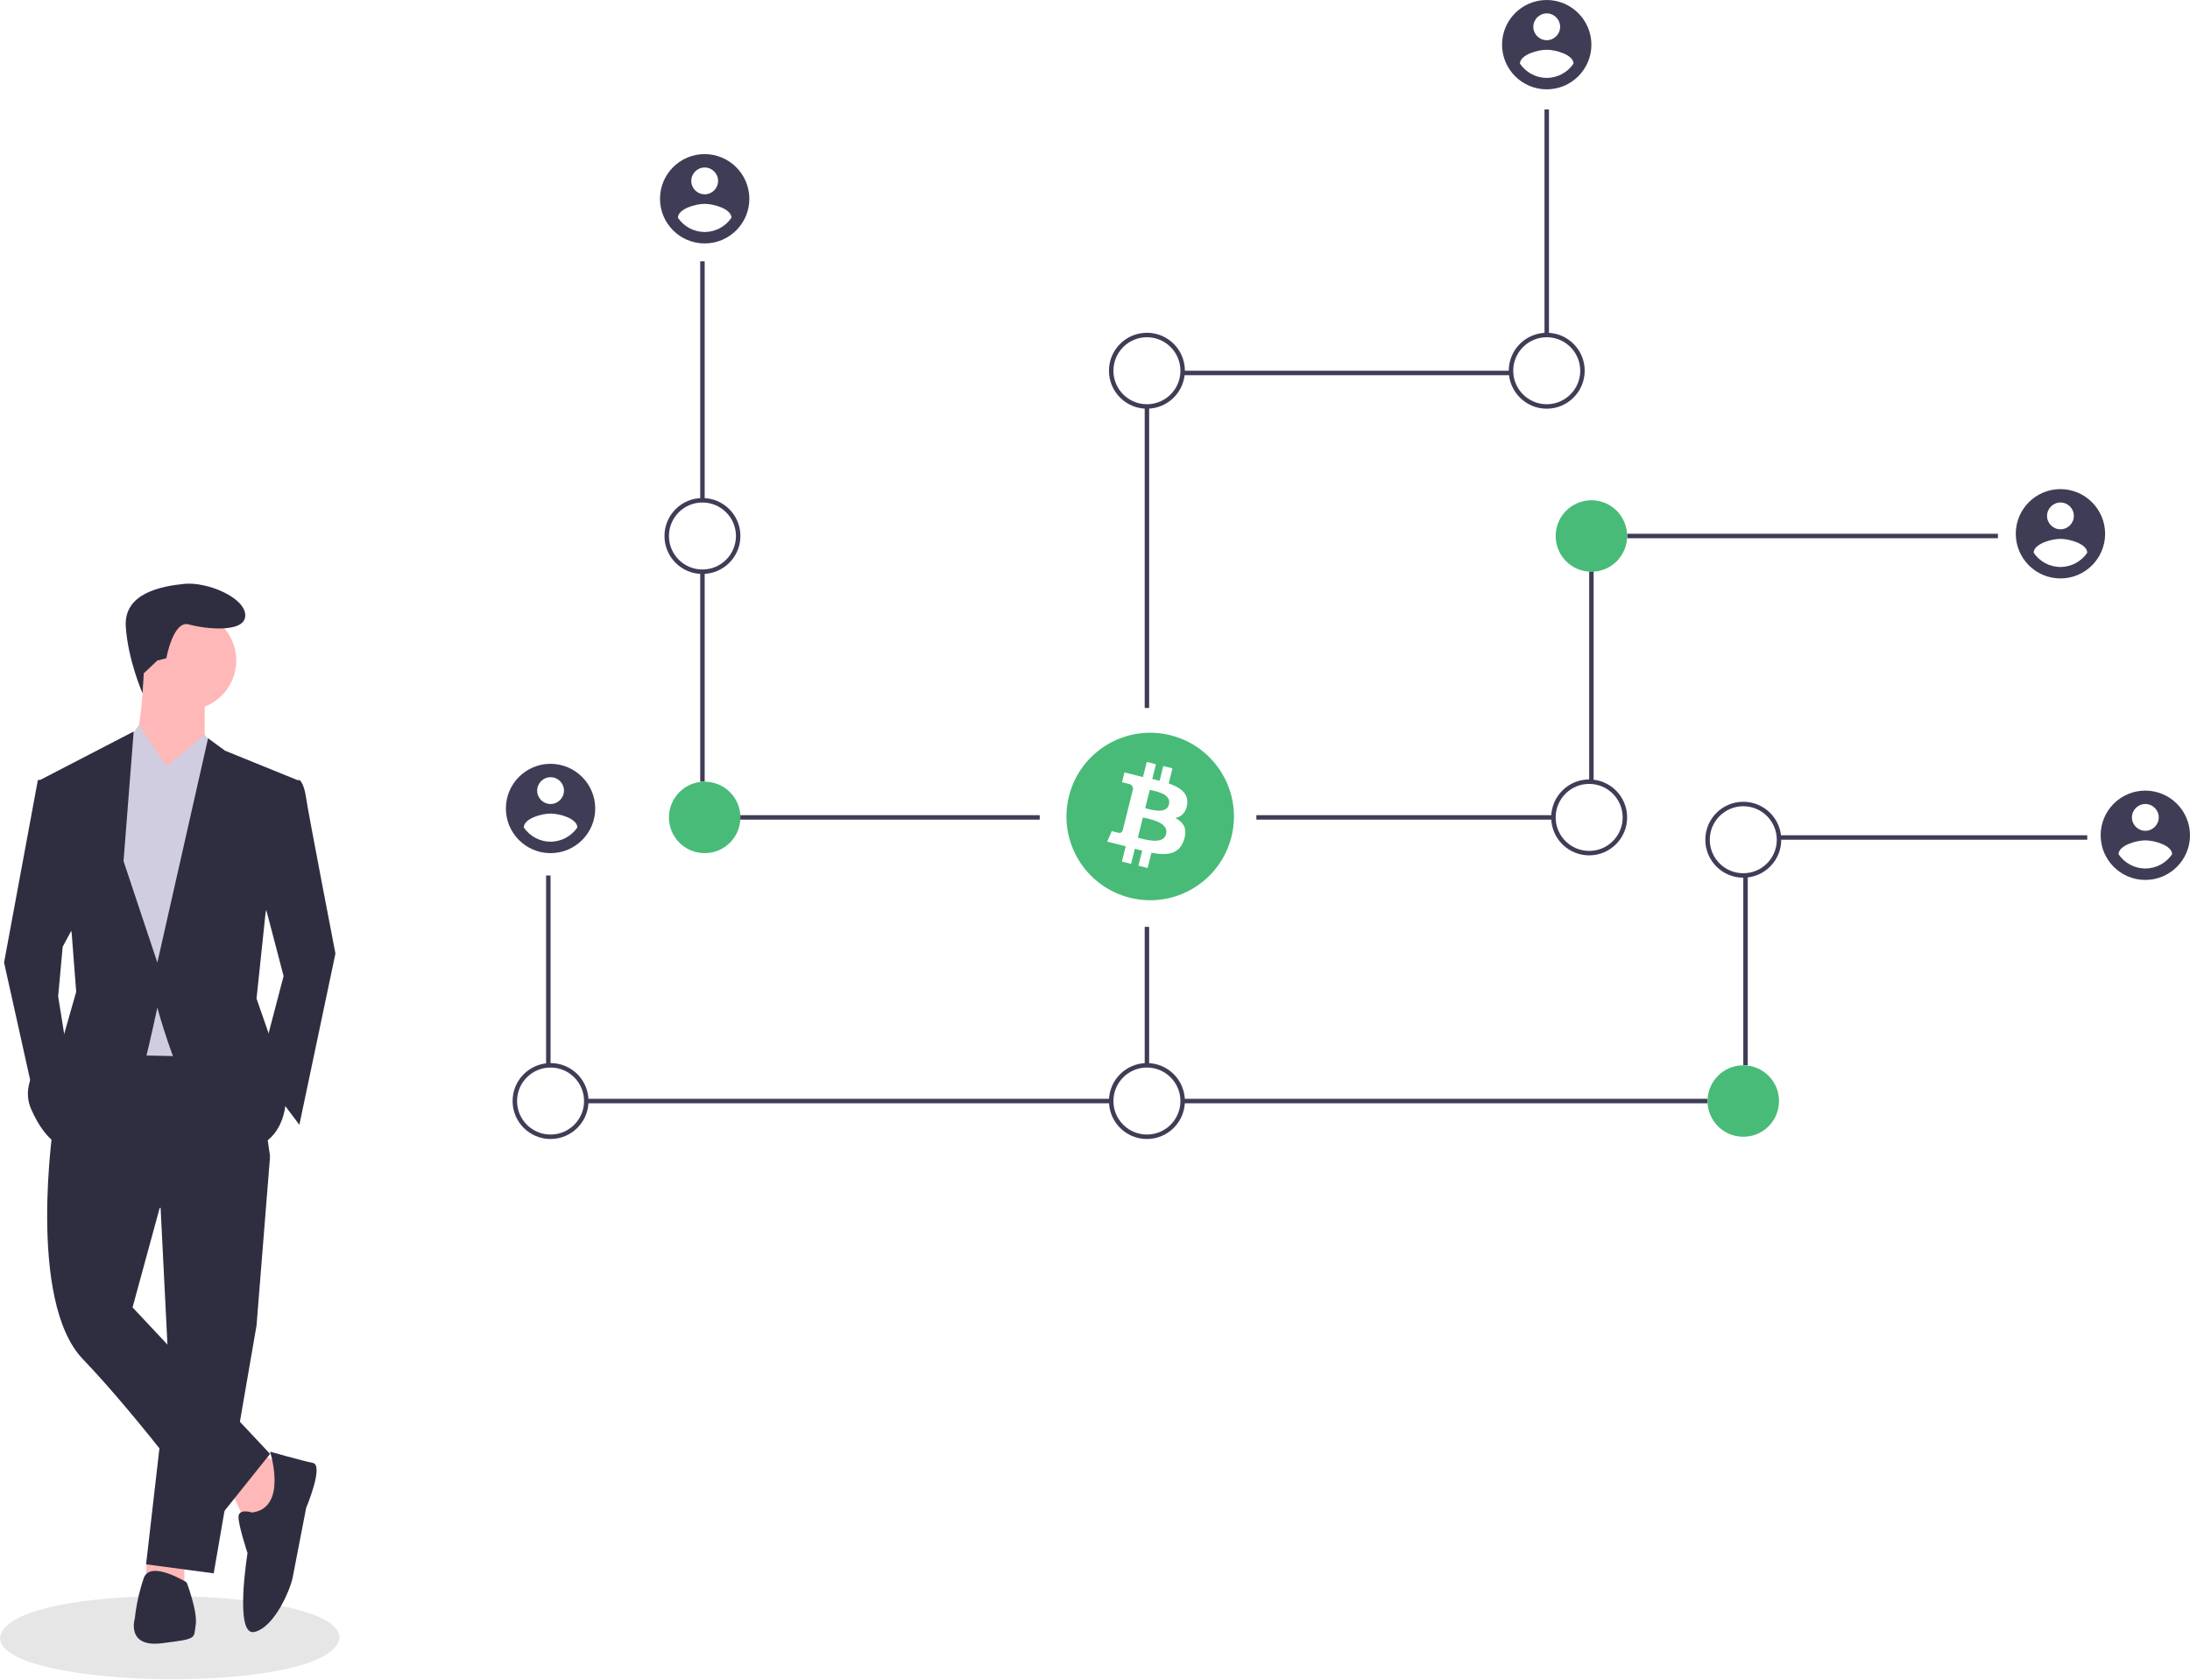
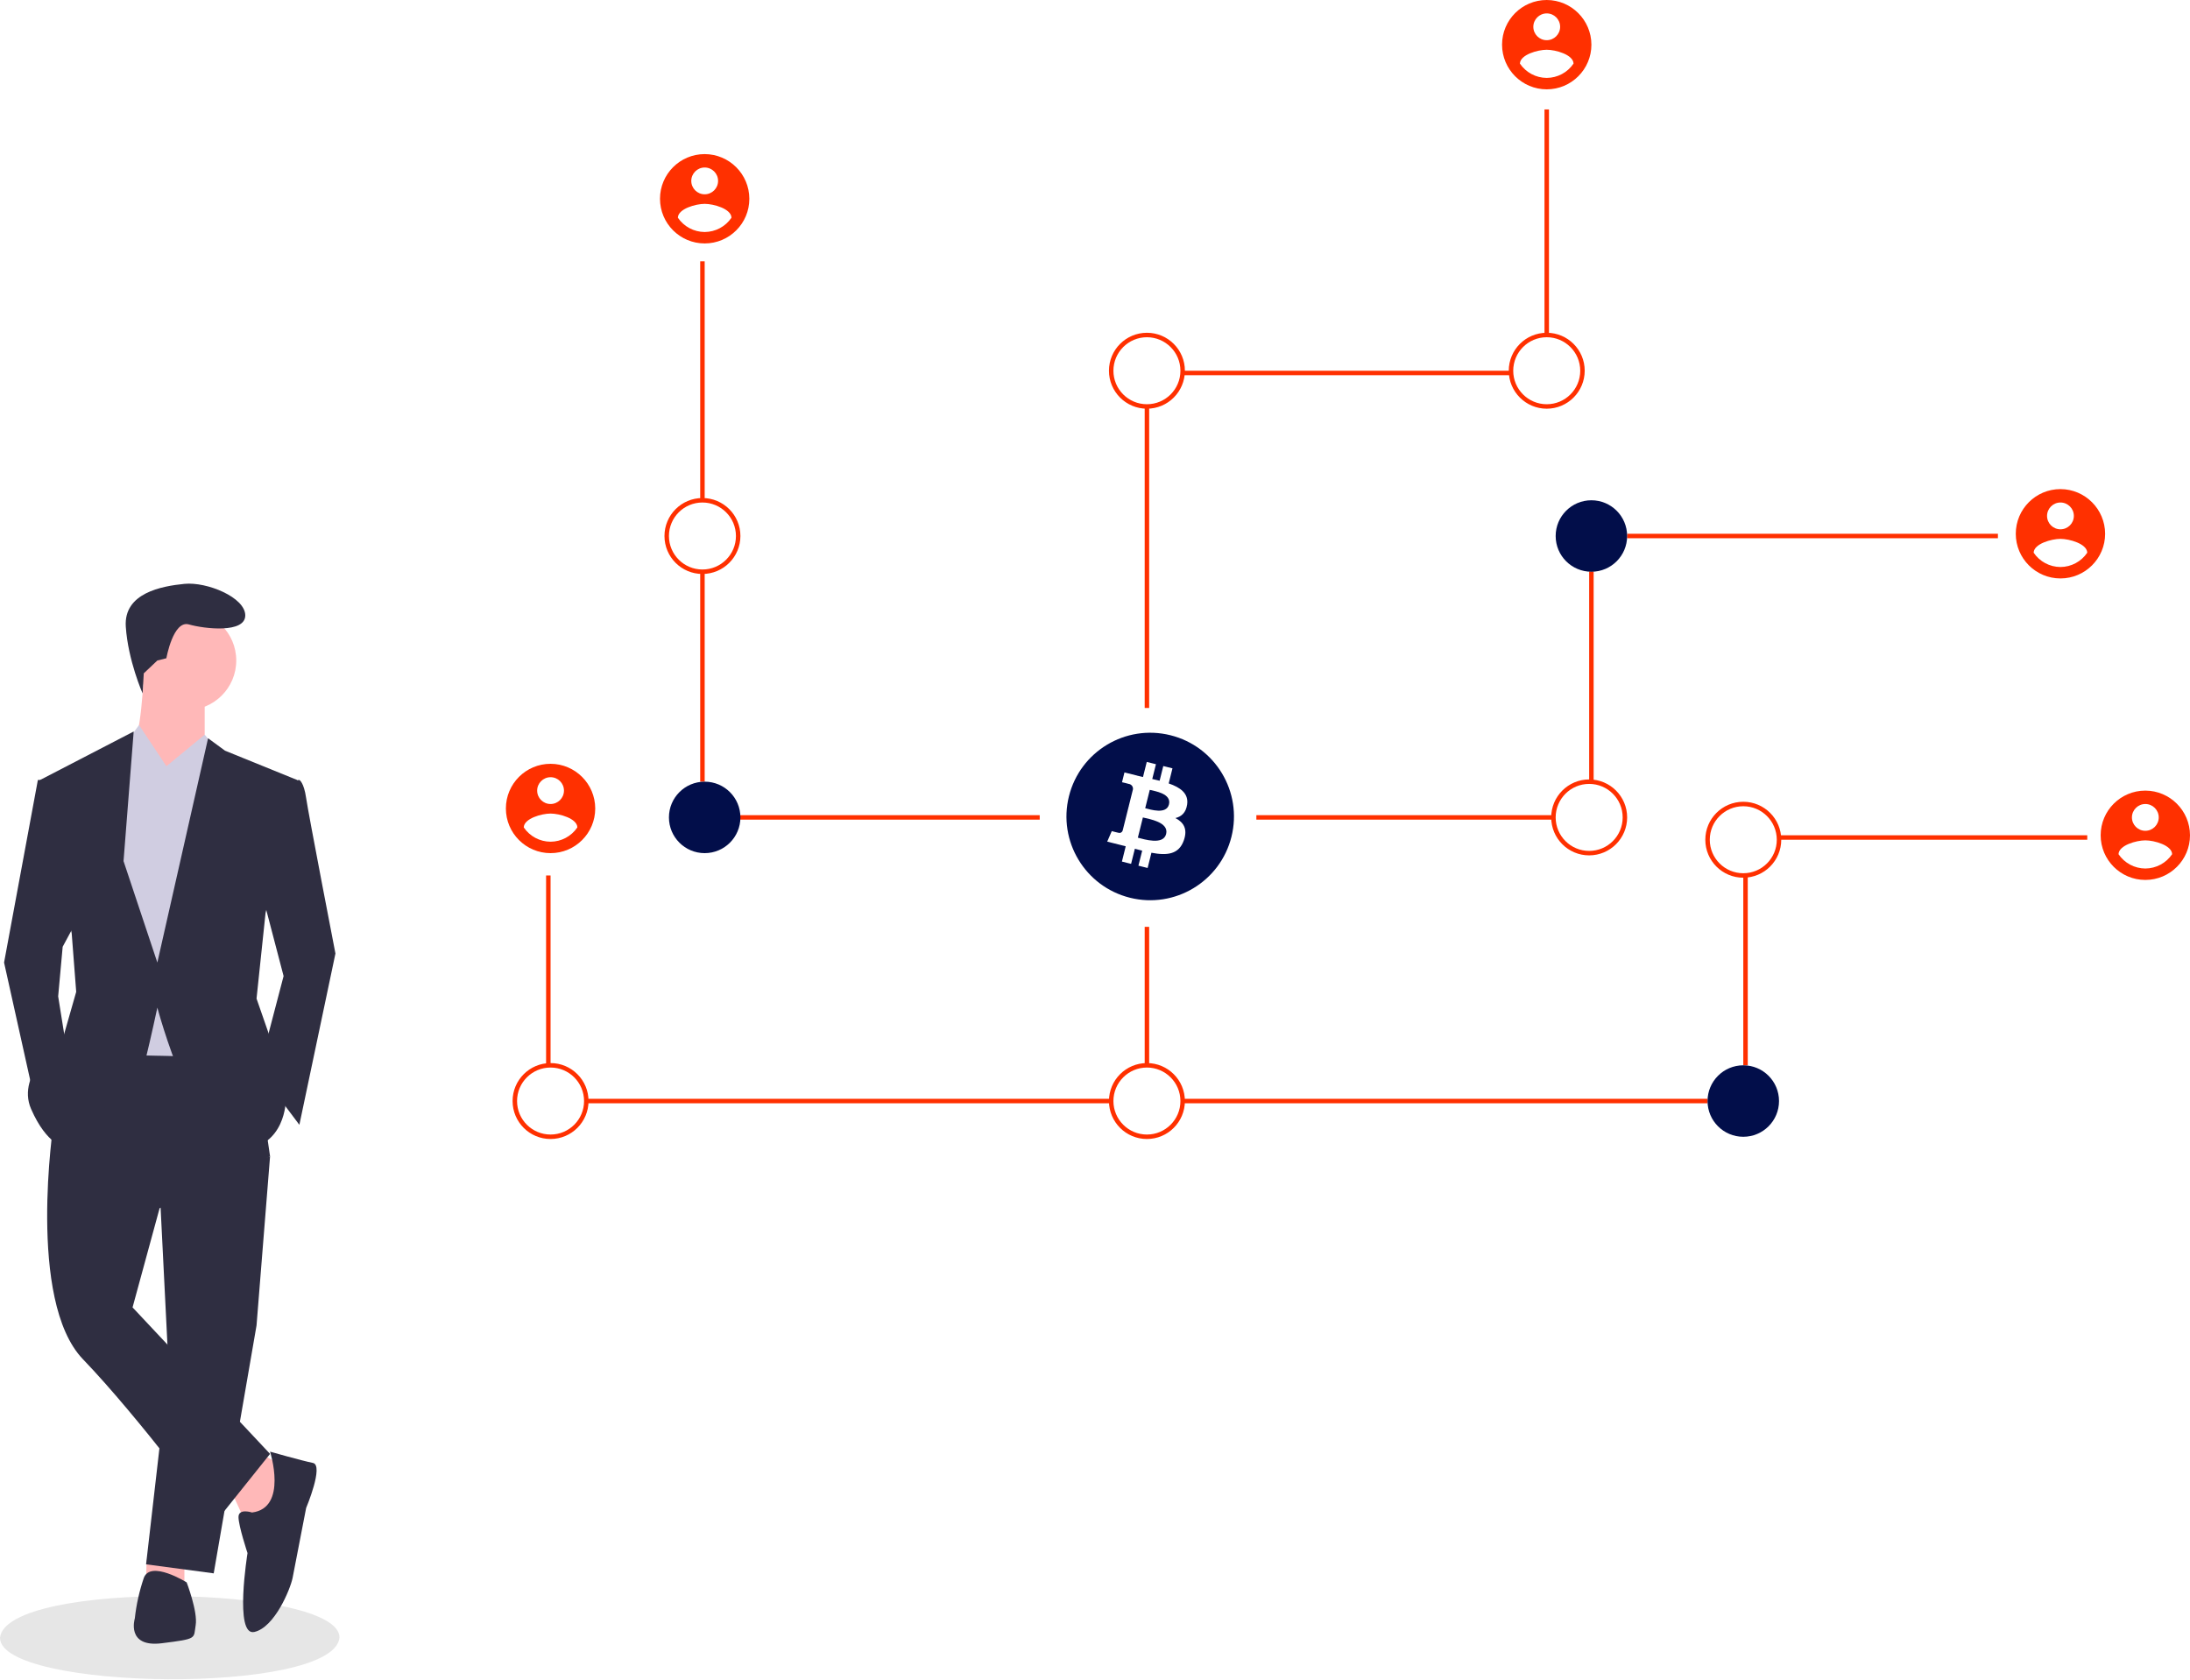
<svg xmlns="http://www.w3.org/2000/svg" data-name="Layer 1" width="980.494" height="751.895" viewBox="0 0 980.494 751.895">
-   <rect x="313.494" y="117" width="2" height="107" fill="#3f3d56" />
-   <rect x="313.494" y="255.85" width="2" height="94.149" fill="#3f3d56" />
-   <rect x="310.494" y="365" width="155" height="2" fill="#3f3d56" />
-   <rect x="244.494" y="392" width="2" height="85" fill="#3f3d56" />
-   <rect x="262.494" y="492" width="235" height="2" fill="#3f3d56" />
-   <path d="M623.247,551.052" transform="translate(-109.7531 -74.05234)" fill="none" stroke="#3f3d56" stroke-miterlimit="10" stroke-width="2" />
-   <path d="M623.247,469.052" transform="translate(-109.7531 -74.05234)" fill="none" stroke="#3f3d56" stroke-miterlimit="10" stroke-width="2" />
-   <rect x="691.494" y="49" width="2" height="101" fill="#3f3d56" />
-   <rect x="529.46" y="166" width="147.034" height="2" fill="#3f3d56" />
-   <rect x="512.494" y="182" width="2" height="135" fill="#3f3d56" />
-   <path d="M424.247,331.052a17,17,0,1,1,17-17A17.019,17.019,0,0,1,424.247,331.052Zm0-32a15,15,0,1,0,15,15A15.017,15.017,0,0,0,424.247,299.052Z" transform="translate(-109.7531 -74.05234)" fill="#3f3d56" />
-   <path d="M356.247,584.052a17,17,0,1,1,17-17A17.019,17.019,0,0,1,356.247,584.052Zm0-32a15,15,0,1,0,15,15A15.017,15.017,0,0,0,356.247,552.052Z" transform="translate(-109.7531 -74.05234)" fill="#3f3d56" />
-   <circle cx="315.494" cy="366" r="16" fill="#48bb78" />
-   <rect x="728.494" y="239" width="166" height="2" fill="#3f3d56" />
-   <rect x="711.494" y="255.85" width="2" height="94.149" fill="#3f3d56" />
-   <rect x="562.494" y="365" width="133" height="2" fill="#3f3d56" />
-   <rect x="796.494" y="374" width="138" height="2" fill="#3f3d56" />
-   <rect x="780.494" y="392" width="2" height="85" fill="#3f3d56" />
-   <rect x="529.494" y="492" width="235" height="2" fill="#3f3d56" />
-   <rect x="512.494" y="415" width="2" height="62" fill="#3f3d56" />
-   <circle cx="712.494" cy="240" r="16" fill="#48bb78" />
-   <path d="M802.247,257.052a17,17,0,1,1,17-17A17.019,17.019,0,0,1,802.247,257.052Zm0-32a15,15,0,1,0,15,15A15.017,15.017,0,0,0,802.247,225.052Z" transform="translate(-109.7531 -74.05234)" fill="#3f3d56" />
-   <path d="M623.247,257.052a17,17,0,1,1,17-17A17.019,17.019,0,0,1,623.247,257.052Zm0-32a15,15,0,1,0,15,15A15.017,15.017,0,0,0,623.247,225.052Z" transform="translate(-109.7531 -74.05234)" fill="#3f3d56" />
-   <path d="M890.247,467.052a17,17,0,1,1,17-17A17.019,17.019,0,0,1,890.247,467.052Zm0-32a15,15,0,1,0,15,15A15.017,15.017,0,0,0,890.247,435.052Z" transform="translate(-109.7531 -74.05234)" fill="#3f3d56" />
-   <circle cx="780.494" cy="493" r="16" fill="#48bb78" />
-   <path d="M623.247,584.052a17,17,0,1,1,17-17A17.019,17.019,0,0,1,623.247,584.052Zm0-32a15,15,0,1,0,15,15A15.017,15.017,0,0,0,623.247,552.052Z" transform="translate(-109.7531 -74.05234)" fill="#3f3d56" />
-   <path d="M821.247,457.052a17,17,0,1,1,17-17A17.019,17.019,0,0,1,821.247,457.052Zm0-32a15,15,0,1,0,15,15A15.017,15.017,0,0,0,821.247,425.052Z" transform="translate(-109.7531 -74.05234)" fill="#3f3d56" />
-   <path d="M356.247,416.052a20,20,0,1,0,20,20A20.059,20.059,0,0,0,356.247,416.052Zm0,6a6,6,0,1,1-6,6,6.02,6.02,0,0,1,6-6Zm0,28.885a14.57,14.57,0,0,1-12-6.404c.096-4,8-6.202,12-6.202s11.904,2.202,12,6.202a14.594,14.594,0,0,1-12,6.404Z" transform="translate(-109.7531 -74.05234)" fill="#3f3d56" />
-   <path d="M425.247,143.052a20,20,0,1,0,20,20A20.059,20.059,0,0,0,425.247,143.052Zm0,6a6,6,0,1,1-6,6,6.02,6.02,0,0,1,6-6Zm0,28.885a14.57,14.57,0,0,1-12-6.404c.096-4,8-6.202,12-6.202s11.904,2.202,12,6.202a14.594,14.594,0,0,1-12,6.404Z" transform="translate(-109.7531 -74.05234)" fill="#3f3d56" />
-   <path d="M802.247,74.052a20,20,0,1,0,20,20A20.059,20.059,0,0,0,802.247,74.052Zm0,6a6,6,0,1,1-6,6,6.02,6.02,0,0,1,6-6Zm0,28.885a14.57,14.57,0,0,1-12-6.404c.096-4,8-6.202,12-6.202s11.904,2.202,12,6.202a14.594,14.594,0,0,1-12,6.404Z" transform="translate(-109.7531 -74.05234)" fill="#3f3d56" />
-   <path d="M1032.247,293.052a20,20,0,1,0,20,20A20.059,20.059,0,0,0,1032.247,293.052Zm0,6a6,6,0,1,1-6,6,6.02,6.02,0,0,1,6-6Zm0,28.885a14.57,14.57,0,0,1-12-6.404c.096-4,8-6.202,12-6.202s11.904,2.202,12,6.202a14.594,14.594,0,0,1-12,6.404Z" transform="translate(-109.7531 -74.05234)" fill="#3f3d56" />
-   <path d="M1070.247,428.052a20,20,0,1,0,20,20A20.059,20.059,0,0,0,1070.247,428.052Zm0,6a6,6,0,1,1-6,6,6.02,6.02,0,0,1,6-6Zm0,28.885a14.57,14.57,0,0,1-12-6.404c.096-4,8-6.202,12-6.202s11.904,2.202,12,6.202a14.594,14.594,0,0,1-12,6.404Z" transform="translate(-109.7531 -74.05234)" fill="#3f3d56" />
-   <path d="M624.525,427.719l-2.049,8.215c2.323.579,9.483,2.941,10.643-1.708C634.328,429.379,626.848,428.298,624.525,427.719Z" transform="translate(-109.7531 -74.05234)" fill="#48bb78" />
-   <path d="M621.443,440.08l-2.26,9.058c2.789.693,11.392,3.455,12.664-1.655C633.176,442.155,624.232,440.776,621.443,440.08Z" transform="translate(-109.7531 -74.05234)" fill="#48bb78" />
-   <path d="M633.787,403.264a37.493,37.493,0,1,0,27.308,45.451A37.487,37.487,0,0,0,633.787,403.264Zm7.462,31.037c-.541,3.653-2.565,5.422-5.254,6.041,3.691,1.921,5.57,4.869,3.78,9.979-2.22,6.345-7.497,6.881-14.512,5.553l-1.703,6.824-4.115-1.025,1.68-6.733q-1.644-.407-3.279-.85l-1.686,6.764-4.11-1.026,1.703-6.836c-.961-.246-1.937-.508-2.933-.757l-5.354-1.336,2.042-4.709s3.032.807,2.991.747a1.496,1.496,0,0,0,1.885-.978l2.691-10.787c.151.037.298.073.434.108a3.496,3.496,0,0,0-.427-.137l1.919-7.701a2.189,2.189,0,0,0-1.917-2.392c.065-.044-2.988-.743-2.988-.743l1.095-4.395,5.675,1.417-.005.021c.853.212,1.732.413,2.628.617l1.686-6.757,4.112,1.025-1.652,6.625c1.104.252,2.215.506,3.297.775l1.641-6.581,4.114,1.025-1.685,6.76C638.196,426.628,641.995,429.31,641.249,434.301Z" transform="translate(-109.7531 -74.05234)" fill="#48bb78" />
+   <rect x="313.494" y="117" width="2" height="107" fill="#ff3000" />
+   <rect x="313.494" y="255.85" width="2" height="94.149" fill="#ff3000" />
+   <rect x="310.494" y="365" width="155" height="2" fill="#ff3000" />
+   <rect x="244.494" y="392" width="2" height="85" fill="#ff3000" />
+   <rect x="262.494" y="492" width="235" height="2" fill="#ff3000" />
+   <path d="M623.247,551.052" transform="translate(-109.7531 -74.05234)" fill="none" stroke="#ff3000" stroke-miterlimit="10" stroke-width="2" />
+   <path d="M623.247,469.052" transform="translate(-109.7531 -74.05234)" fill="none" stroke="#ff3000" stroke-miterlimit="10" stroke-width="2" />
+   <rect x="691.494" y="49" width="2" height="101" fill="#ff3000" />
+   <rect x="529.46" y="166" width="147.034" height="2" fill="#ff3000" />
+   <rect x="512.494" y="182" width="2" height="135" fill="#ff3000" />
+   <path d="M424.247,331.052a17,17,0,1,1,17-17A17.019,17.019,0,0,1,424.247,331.052Zm0-32a15,15,0,1,0,15,15A15.017,15.017,0,0,0,424.247,299.052Z" transform="translate(-109.7531 -74.05234)" fill="#ff3000" />
+   <path d="M356.247,584.052a17,17,0,1,1,17-17A17.019,17.019,0,0,1,356.247,584.052Zm0-32a15,15,0,1,0,15,15A15.017,15.017,0,0,0,356.247,552.052Z" transform="translate(-109.7531 -74.05234)" fill="#ff3000" />
+   <circle cx="315.494" cy="366" r="16" fill="#020e4a" />
+   <rect x="728.494" y="239" width="166" height="2" fill="#ff3000" />
+   <rect x="711.494" y="255.85" width="2" height="94.149" fill="#ff3000" />
+   <rect x="562.494" y="365" width="133" height="2" fill="#ff3000" />
+   <rect x="796.494" y="374" width="138" height="2" fill="#ff3000" />
+   <rect x="780.494" y="392" width="2" height="85" fill="#ff3000" />
+   <rect x="529.494" y="492" width="235" height="2" fill="#ff3000" />
+   <rect x="512.494" y="415" width="2" height="62" fill="#ff3000" />
+   <circle cx="712.494" cy="240" r="16" fill="#020e4a" />
+   <path d="M802.247,257.052a17,17,0,1,1,17-17A17.019,17.019,0,0,1,802.247,257.052Zm0-32a15,15,0,1,0,15,15A15.017,15.017,0,0,0,802.247,225.052Z" transform="translate(-109.7531 -74.05234)" fill="#ff3000" />
+   <path d="M623.247,257.052a17,17,0,1,1,17-17A17.019,17.019,0,0,1,623.247,257.052Zm0-32a15,15,0,1,0,15,15A15.017,15.017,0,0,0,623.247,225.052Z" transform="translate(-109.7531 -74.05234)" fill="#ff3000" />
+   <path d="M890.247,467.052a17,17,0,1,1,17-17A17.019,17.019,0,0,1,890.247,467.052Zm0-32a15,15,0,1,0,15,15A15.017,15.017,0,0,0,890.247,435.052Z" transform="translate(-109.7531 -74.05234)" fill="#ff3000" />
+   <circle cx="780.494" cy="493" r="16" fill="#020e4a" />
+   <path d="M623.247,584.052a17,17,0,1,1,17-17A17.019,17.019,0,0,1,623.247,584.052Zm0-32a15,15,0,1,0,15,15A15.017,15.017,0,0,0,623.247,552.052Z" transform="translate(-109.7531 -74.05234)" fill="#ff3000" />
+   <path d="M821.247,457.052a17,17,0,1,1,17-17A17.019,17.019,0,0,1,821.247,457.052Zm0-32a15,15,0,1,0,15,15A15.017,15.017,0,0,0,821.247,425.052Z" transform="translate(-109.7531 -74.05234)" fill="#ff3000" />
+   <path d="M356.247,416.052a20,20,0,1,0,20,20A20.059,20.059,0,0,0,356.247,416.052Zm0,6a6,6,0,1,1-6,6,6.02,6.02,0,0,1,6-6Zm0,28.885a14.57,14.57,0,0,1-12-6.404c.096-4,8-6.202,12-6.202s11.904,2.202,12,6.202a14.594,14.594,0,0,1-12,6.404Z" transform="translate(-109.7531 -74.05234)" fill="#ff3000" />
+   <path d="M425.247,143.052a20,20,0,1,0,20,20A20.059,20.059,0,0,0,425.247,143.052Zm0,6a6,6,0,1,1-6,6,6.02,6.02,0,0,1,6-6Zm0,28.885a14.57,14.57,0,0,1-12-6.404c.096-4,8-6.202,12-6.202s11.904,2.202,12,6.202a14.594,14.594,0,0,1-12,6.404Z" transform="translate(-109.7531 -74.05234)" fill="#ff3000" />
+   <path d="M802.247,74.052a20,20,0,1,0,20,20A20.059,20.059,0,0,0,802.247,74.052Zm0,6a6,6,0,1,1-6,6,6.02,6.02,0,0,1,6-6Zm0,28.885a14.57,14.57,0,0,1-12-6.404c.096-4,8-6.202,12-6.202s11.904,2.202,12,6.202a14.594,14.594,0,0,1-12,6.404Z" transform="translate(-109.7531 -74.05234)" fill="#ff3000" />
+   <path d="M1032.247,293.052a20,20,0,1,0,20,20A20.059,20.059,0,0,0,1032.247,293.052Zm0,6a6,6,0,1,1-6,6,6.02,6.02,0,0,1,6-6Zm0,28.885a14.57,14.57,0,0,1-12-6.404c.096-4,8-6.202,12-6.202s11.904,2.202,12,6.202a14.594,14.594,0,0,1-12,6.404Z" transform="translate(-109.7531 -74.05234)" fill="#ff3000" />
+   <path d="M1070.247,428.052a20,20,0,1,0,20,20A20.059,20.059,0,0,0,1070.247,428.052Zm0,6a6,6,0,1,1-6,6,6.02,6.02,0,0,1,6-6Zm0,28.885a14.57,14.57,0,0,1-12-6.404c.096-4,8-6.202,12-6.202s11.904,2.202,12,6.202a14.594,14.594,0,0,1-12,6.404Z" transform="translate(-109.7531 -74.05234)" fill="#ff3000" />
+   <path d="M624.525,427.719l-2.049,8.215c2.323.579,9.483,2.941,10.643-1.708C634.328,429.379,626.848,428.298,624.525,427.719Z" transform="translate(-109.7531 -74.05234)" fill="#020e4a" />
+   <path d="M621.443,440.08l-2.26,9.058c2.789.693,11.392,3.455,12.664-1.655C633.176,442.155,624.232,440.776,621.443,440.08Z" transform="translate(-109.7531 -74.05234)" fill="#020e4a" />
+   <path d="M633.787,403.264a37.493,37.493,0,1,0,27.308,45.451A37.487,37.487,0,0,0,633.787,403.264Zm7.462,31.037c-.541,3.653-2.565,5.422-5.254,6.041,3.691,1.921,5.57,4.869,3.78,9.979-2.22,6.345-7.497,6.881-14.512,5.553l-1.703,6.824-4.115-1.025,1.68-6.733q-1.644-.407-3.279-.85l-1.686,6.764-4.11-1.026,1.703-6.836c-.961-.246-1.937-.508-2.933-.757l-5.354-1.336,2.042-4.709s3.032.807,2.991.747a1.496,1.496,0,0,0,1.885-.978l2.691-10.787c.151.037.298.073.434.108a3.496,3.496,0,0,0-.427-.137l1.919-7.701a2.189,2.189,0,0,0-1.917-2.392c.065-.044-2.988-.743-2.988-.743l1.095-4.395,5.675,1.417-.005.021c.853.212,1.732.413,2.628.617l1.686-6.757,4.112,1.025-1.652,6.625c1.104.252,2.215.506,3.297.775l1.641-6.581,4.114,1.025-1.685,6.76C638.196,426.628,641.995,429.31,641.249,434.301Z" transform="translate(-109.7531 -74.05234)" fill="#020e4a" />
  <path d="M261.753,807.346c-2.845,25.876-152.226,23.704-151.999-.002C112.599,781.47,261.979,783.642,261.753,807.346Z" transform="translate(-109.7531 -74.05234)" fill="#e6e6e6" />
  <polygon points="103.754 668.156 109.81 681.276 120.911 680.267 127.976 657.054 116.874 650.999 103.754 668.156" fill="#ffb8b8" />
  <polygon points="65.642 698.373 65.403 707.516 82.56 708.525 82.56 697.424 65.642 698.373" fill="#ffb8b8" />
  <polygon points="71.458 531.908 75.495 612.647 65.403 700.451 95.68 704.488 114.856 593.472 120.911 517.778 71.458 531.908" fill="#2f2e41" />
  <path d="M133.777,576.692s-12.111,79.73,13.12,105.971,59.545,72.666,59.545,72.666l24.222-30.277L169.101,659.45l12.111-44.407,49.453-23.213-8.074-55.508-72.666-1.009Z" transform="translate(-109.7531 -74.05234)" fill="#2f2e41" />
  <circle cx="83.569" cy="295.744" r="22.203" fill="#ffb8b8" />
  <path d="M174.147,374.843s-1.009,31.287-6.055,35.324,18.166,21.194,18.166,21.194l15.139-24.222V384.935Z" transform="translate(-109.7531 -74.05234)" fill="#ffb8b8" />
  <polygon points="74.486 343.179 62.233 324.677 55.31 334.096 45.218 362.355 53.292 472.362 100.726 473.371 106.782 347.216 91.643 329.05 74.486 343.179" fill="#d0cde1" />
  <path d="M235.711,424.296l8.074-1.009s2.018,1.009,3.028,8.074,13.12,69.638,13.12,69.638l-16.148,76.703-18.166-24.222,11.102-42.388-11.102-42.388Z" transform="translate(-109.7531 -74.05234)" fill="#2f2e41" />
  <polygon points="23.015 349.234 16.959 349.234 1.821 430.983 15.95 494.566 30.079 471.353 26.042 446.122 28.061 423.919 35.126 410.798 23.015 349.234" fill="#2f2e41" />
  <path d="M222.59,751.291s-6.055-2.018-6.055,2.018,4.037,16.148,4.037,16.148-6.055,37.342,3.028,35.324,16.148-19.176,17.157-24.222,6.055-31.287,6.055-31.287,8.074-19.176,3.028-20.185-19.176-5.046-19.176-5.046S238.738,749.273,222.59,751.291Z" transform="translate(-109.7531 -74.05234)" fill="#2f2e41" />
  <path d="M193.322,782.578s-16.148-10.092-19.176-2.018a84.801,84.801,0,0,0-4.037,18.166s-4.037,13.12,12.111,11.102,14.129-2.018,15.139-8.074S193.322,782.578,193.322,782.578Z" transform="translate(-109.7531 -74.05234)" fill="#2f2e41" />
  <path d="M180.202,369.797l4.037-1.009s3.028-17.157,10.092-15.139,25.231,4.037,25.231-4.037-17.157-15.139-27.25-14.129-27.25,4.037-26.24,19.176,7.522,29.865,7.522,29.865l.526-8.976Z" transform="translate(-109.7531 -74.05234)" fill="#2f2e41" />
  <polygon points="91.643 355.29 74.486 343.179 91.643 329.05 97.6 336.197 91.643 355.29" fill="#d0cde1" />
  <polygon points="59.347 354.281 74.486 343.179 62.375 325.013 55.31 334.096 59.347 354.281" fill="#d0cde1" />
  <path d="M242.775,423.287l-32.296-13.12-7.569-5.551-22.708,100.42-15.139-45.416,4.542-58.032-41.884,21.699L141.851,491.915l2.018,26.24L137.814,539.35s-21.194,15.139-14.129,31.287,15.139,17.157,15.139,17.157,34.314-32.296,36.333-40.37,5.046-22.203,5.046-22.203,17.157,64.592,37.342,63.582,20.185-22.203,20.185-22.203l-5.046-22.203L224.609,521.183l4.037-38.351Z" transform="translate(-109.7531 -74.05234)" fill="#2f2e41" />
</svg>
